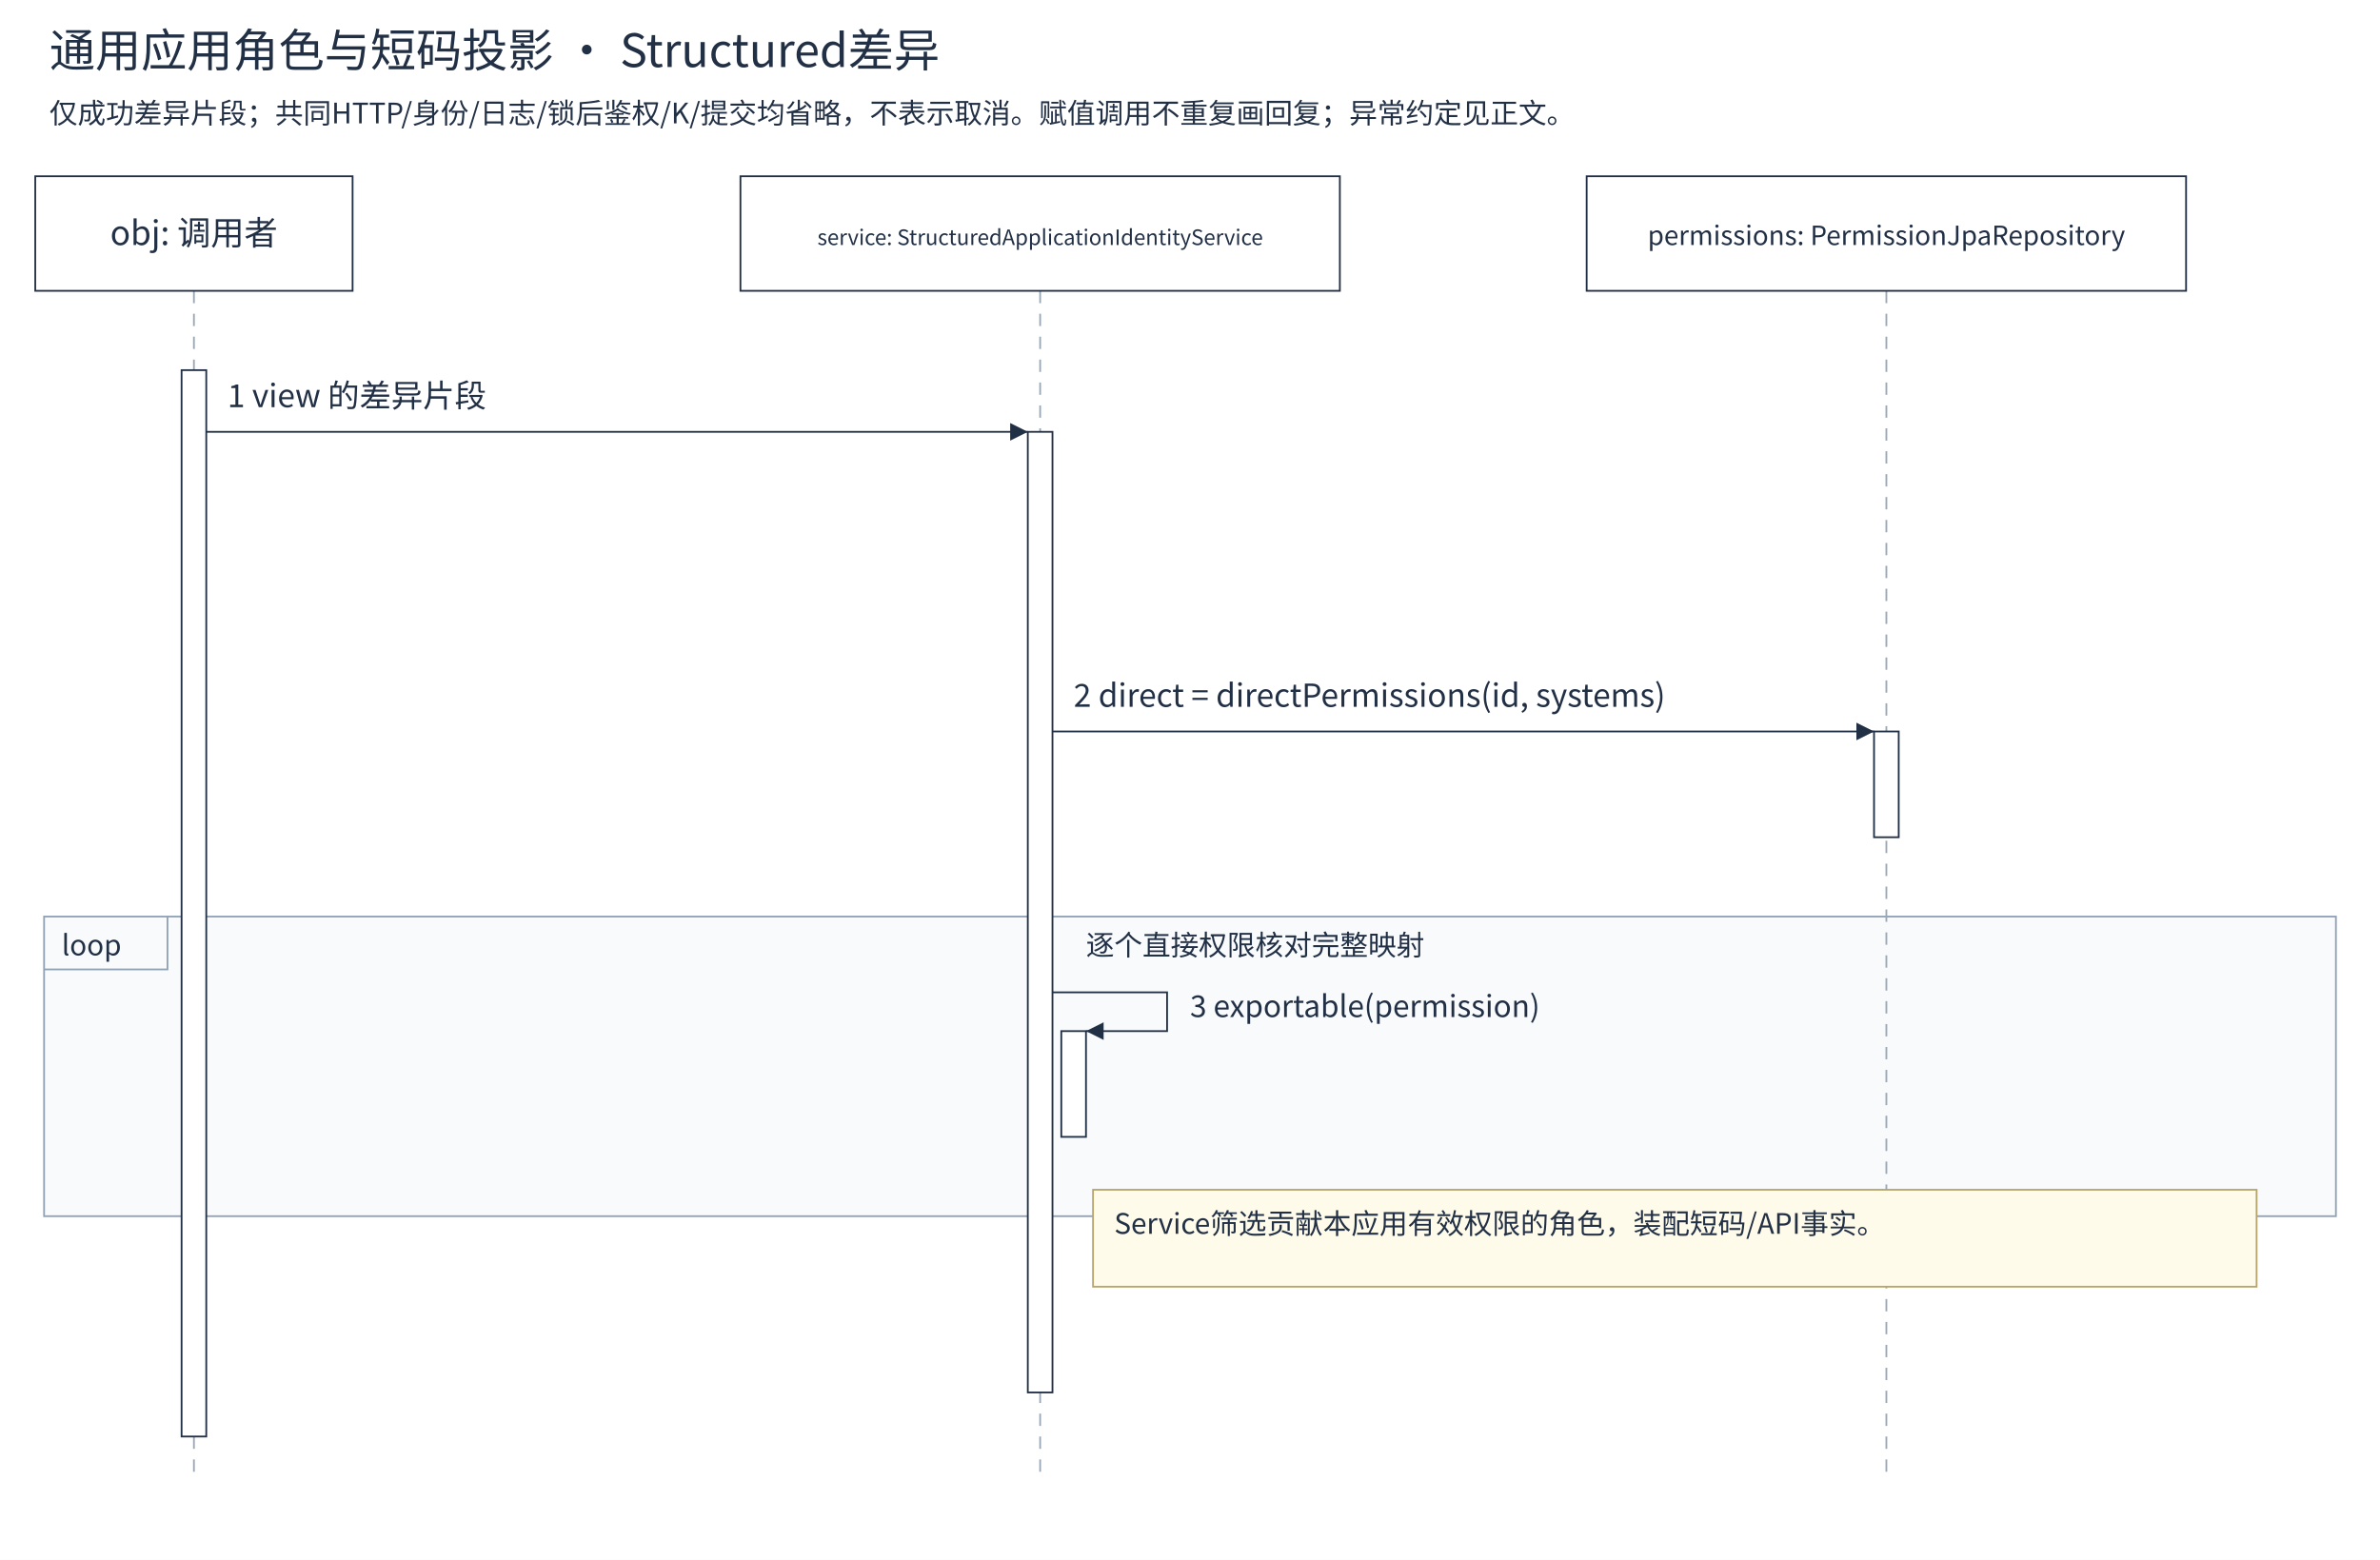
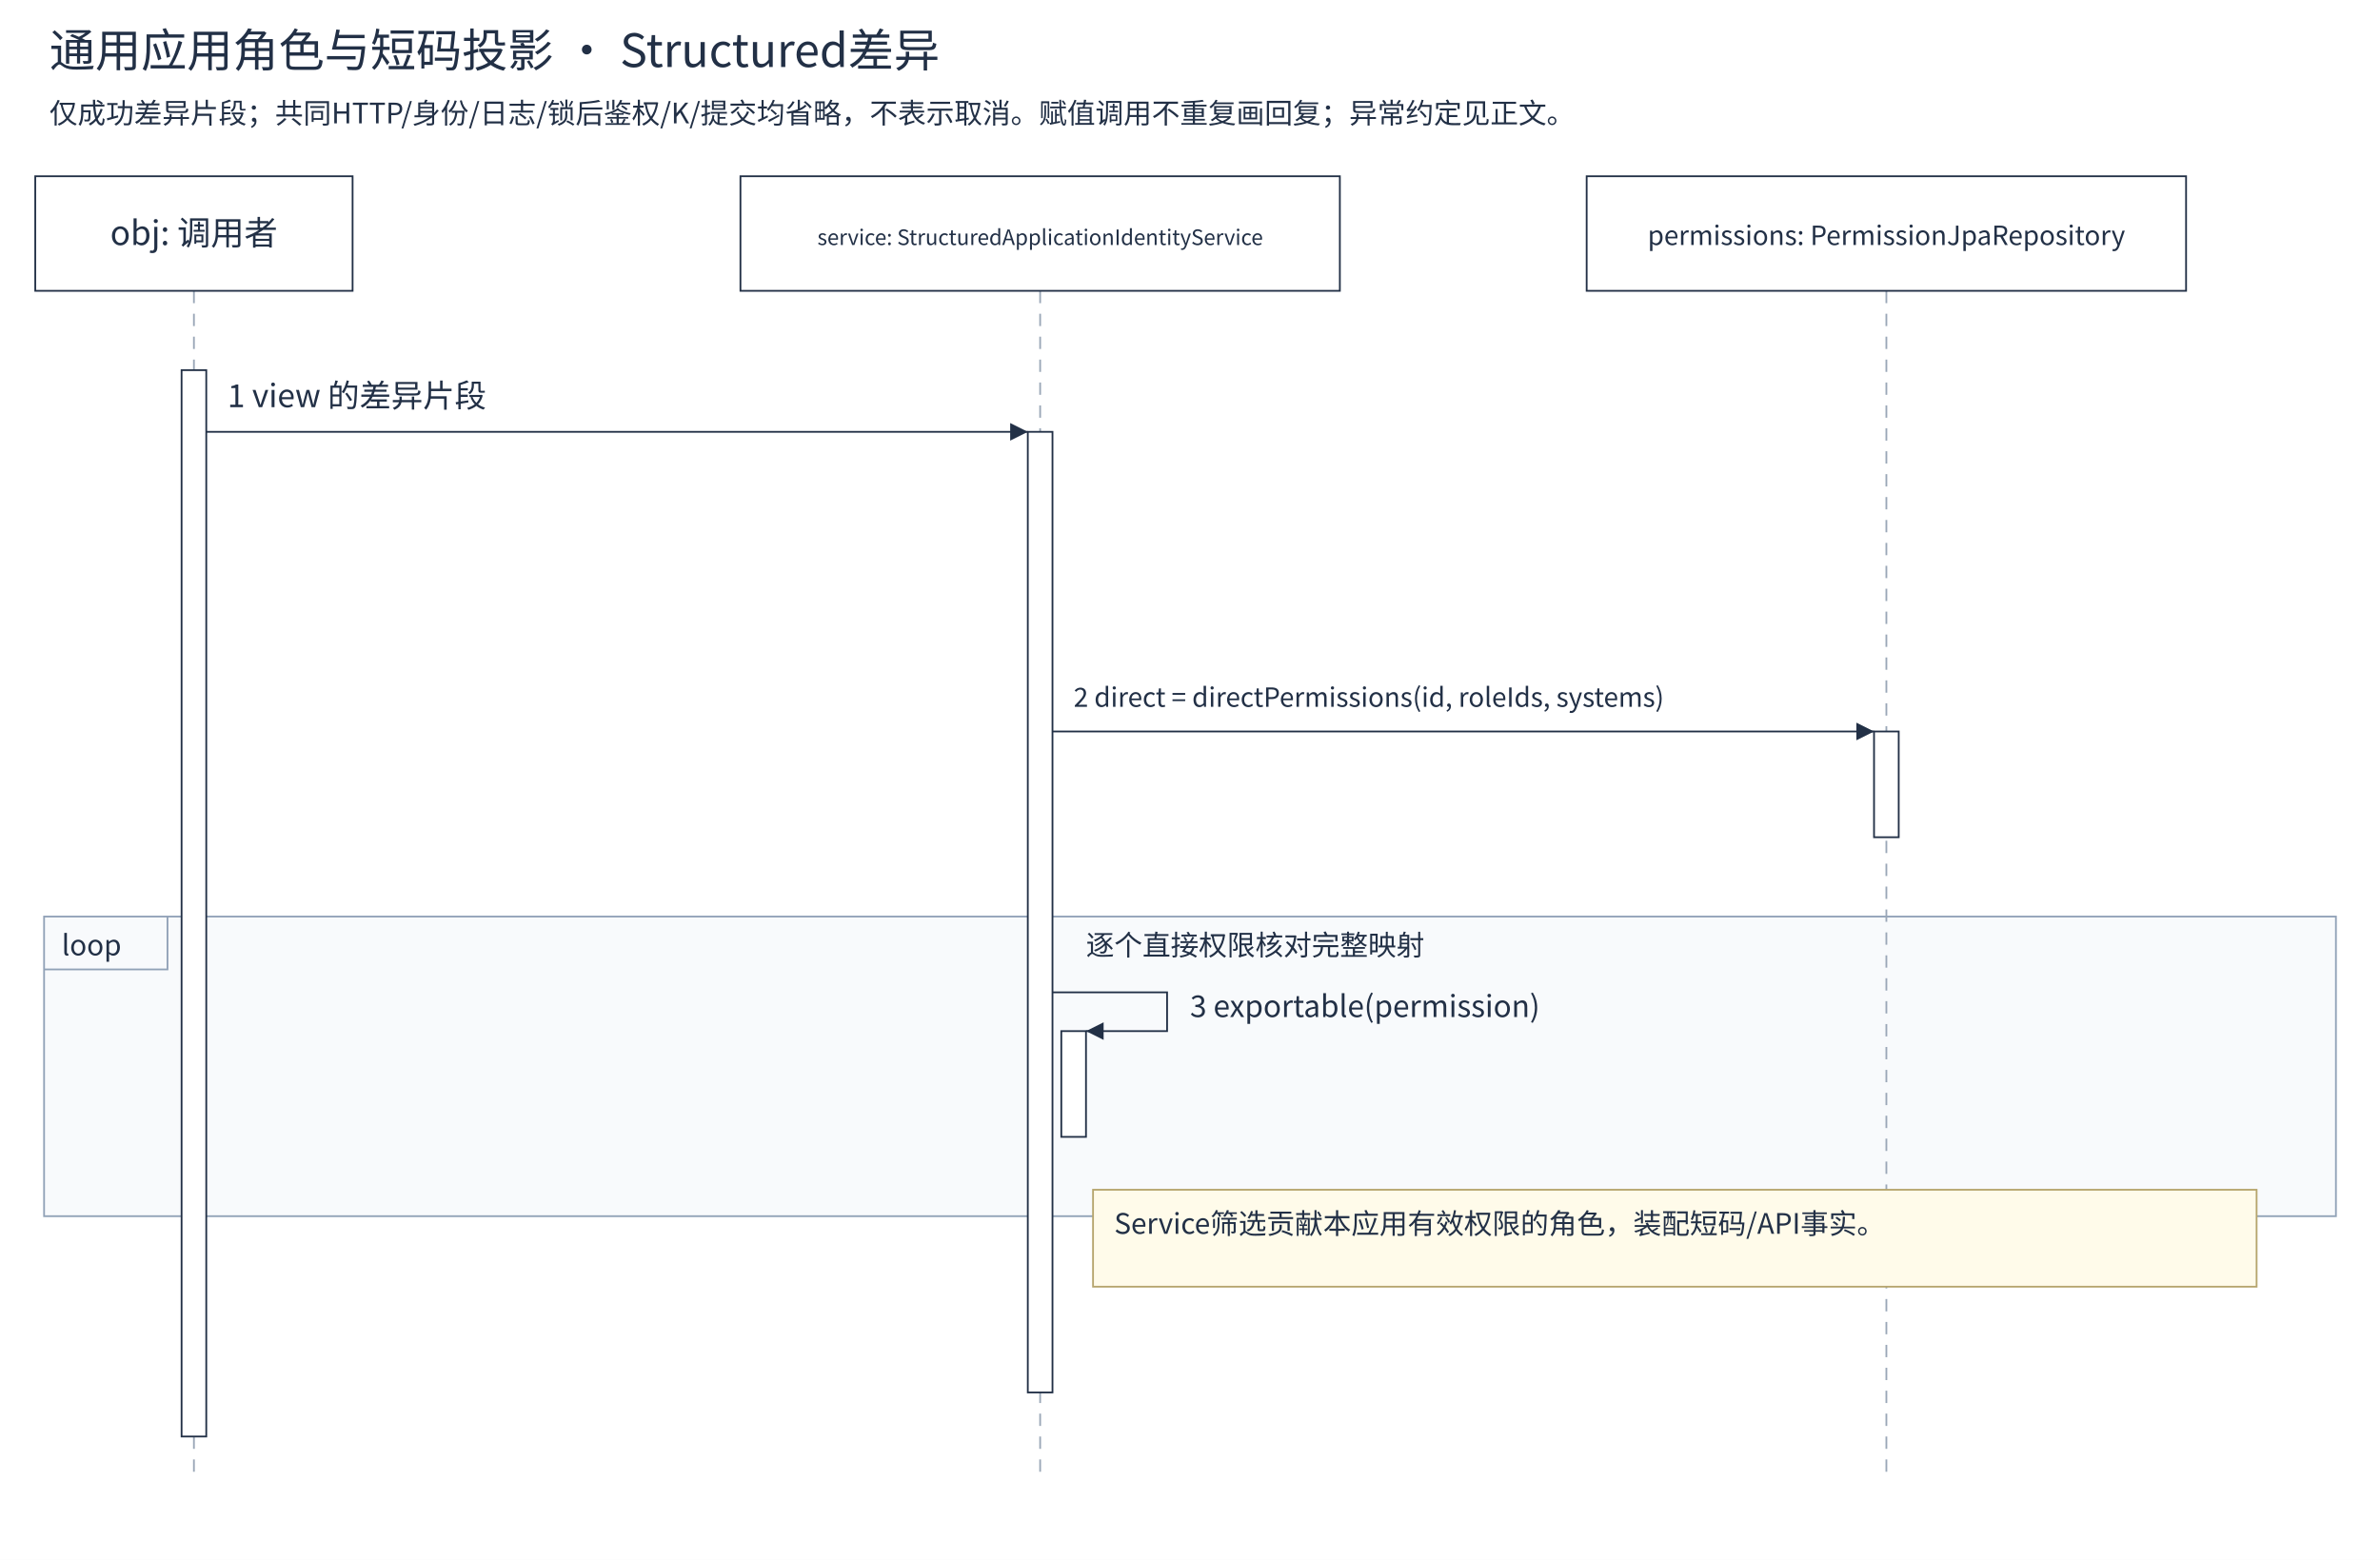
<svg xmlns="http://www.w3.org/2000/svg" width="1350" height="885" viewBox="0 0 1350 885">
  <defs>
    <marker id="open" markerWidth="12" markerHeight="12" refX="11" refY="6" orient="auto">
      <path d="M1,1 L11,6 L1,11" fill="none" stroke="#223046" stroke-width="1.5" />
    </marker>
    <marker id="triangle" markerWidth="14" markerHeight="14" refX="13" refY="7" orient="auto">
      <path d="M1,1 L13,7 L1,13 Z" fill="white" stroke="#245a93" stroke-width="1.4" />
    </marker>
    <marker id="filled" markerWidth="12" markerHeight="12" refX="11" refY="6" orient="auto">
      <path d="M1,1 L11,6 L1,11 Z" fill="#223046" />
    </marker>
  </defs>
  <rect width="100%" height="100%" fill="white" />
  <g font-family="Microsoft YaHei,Noto Sans CJK SC,Arial,sans-serif">
    <text x="28" y="38" font-size="26" text-anchor="start" fill="#223046">通用应用角色与短码投影 · Structured差异</text>
    <text x="28" y="70" font-size="16" text-anchor="start" fill="#223046">仅成功差异片段；共同HTTP/身份/日志/锁后鉴权/K/提交均省略，不表示取消。赋值调用不重复画回复；异常约定见正文。</text>
    <rect x="25" y="520" width="1300" height="170" fill="#f8fafc" stroke="#91a2b7" />
    <path d="M25,550h70v-30" fill="none" stroke="#91a2b7" />
    <text x="35" y="542" font-size="16" text-anchor="start" fill="#223046">loop</text>
    <text x="616" y="542" font-size="16" text-anchor="start" fill="#223046">逐个直接权限核对完整映射</text>
    <path d="M110,165V835" stroke="#9aa7b7" stroke-dasharray="7 6" />
    <rect x="20" y="100" width="180" height="65" fill="white" stroke="#223046" />
    <text x="110" y="139" font-size="19" text-anchor="middle" fill="#223046">obj: 调用者</text>
    <path d="M590,165V835" stroke="#9aa7b7" stroke-dasharray="7 6" />
    <rect x="420" y="100" width="340" height="65" fill="white" stroke="#223046" />
    <text x="590" y="139" font-size="11.977" text-anchor="middle" fill="#223046">service: StructuredApplicationIdentityService</text>
    <path d="M1070,165V835" stroke="#9aa7b7" stroke-dasharray="7 6" />
    <rect x="900" y="100" width="340" height="65" fill="white" stroke="#223046" />
    <text x="1070" y="139" font-size="14.972" text-anchor="middle" fill="#223046">permissions: PermissionJpaRepository</text>
    <rect x="103" y="210" width="14" height="605" fill="white" stroke="#223046" />
    <rect x="583" y="245" width="14" height="545" fill="white" stroke="#223046" />
    <rect x="1063" y="415" width="14" height="60" fill="white" stroke="#223046" />
    <rect x="602" y="585" width="14" height="60" fill="white" stroke="#223046" />
    <rect x="620" y="675" width="660" height="55" fill="#fffbea" stroke="#b6a56d" />
    <text x="632" y="700" font-size="16" text-anchor="start" fill="#223046">Service筛选贡献本应用有效权限的角色，装配短码/API事实。</text>
    <path d="M117,245H583" stroke="#223046" marker-end="url(#filled)" />
    <text x="129" y="231" font-size="18" text-anchor="start" fill="#223046">1 view 的差异片段</text>
    <path d="M597,415H1063" stroke="#223046" marker-end="url(#filled)" />
-     <text x="609" y="401" font-size="18" text-anchor="start" fill="#223046">2 direct = directPermissions(id, systems)</text>
+     <text x="609" y="401" font-size="14.983" text-anchor="start" fill="#223046">2 direct = directPermissions(id, roleIds, systems)</text>
    <path d="M597,563h65V585H616" fill="none" stroke="#223046" marker-end="url(#filled)" />
    <text x="675" y="577" font-size="17" text-anchor="start" fill="#223046">3 exportable(permission)</text>
  </g>
</svg>
